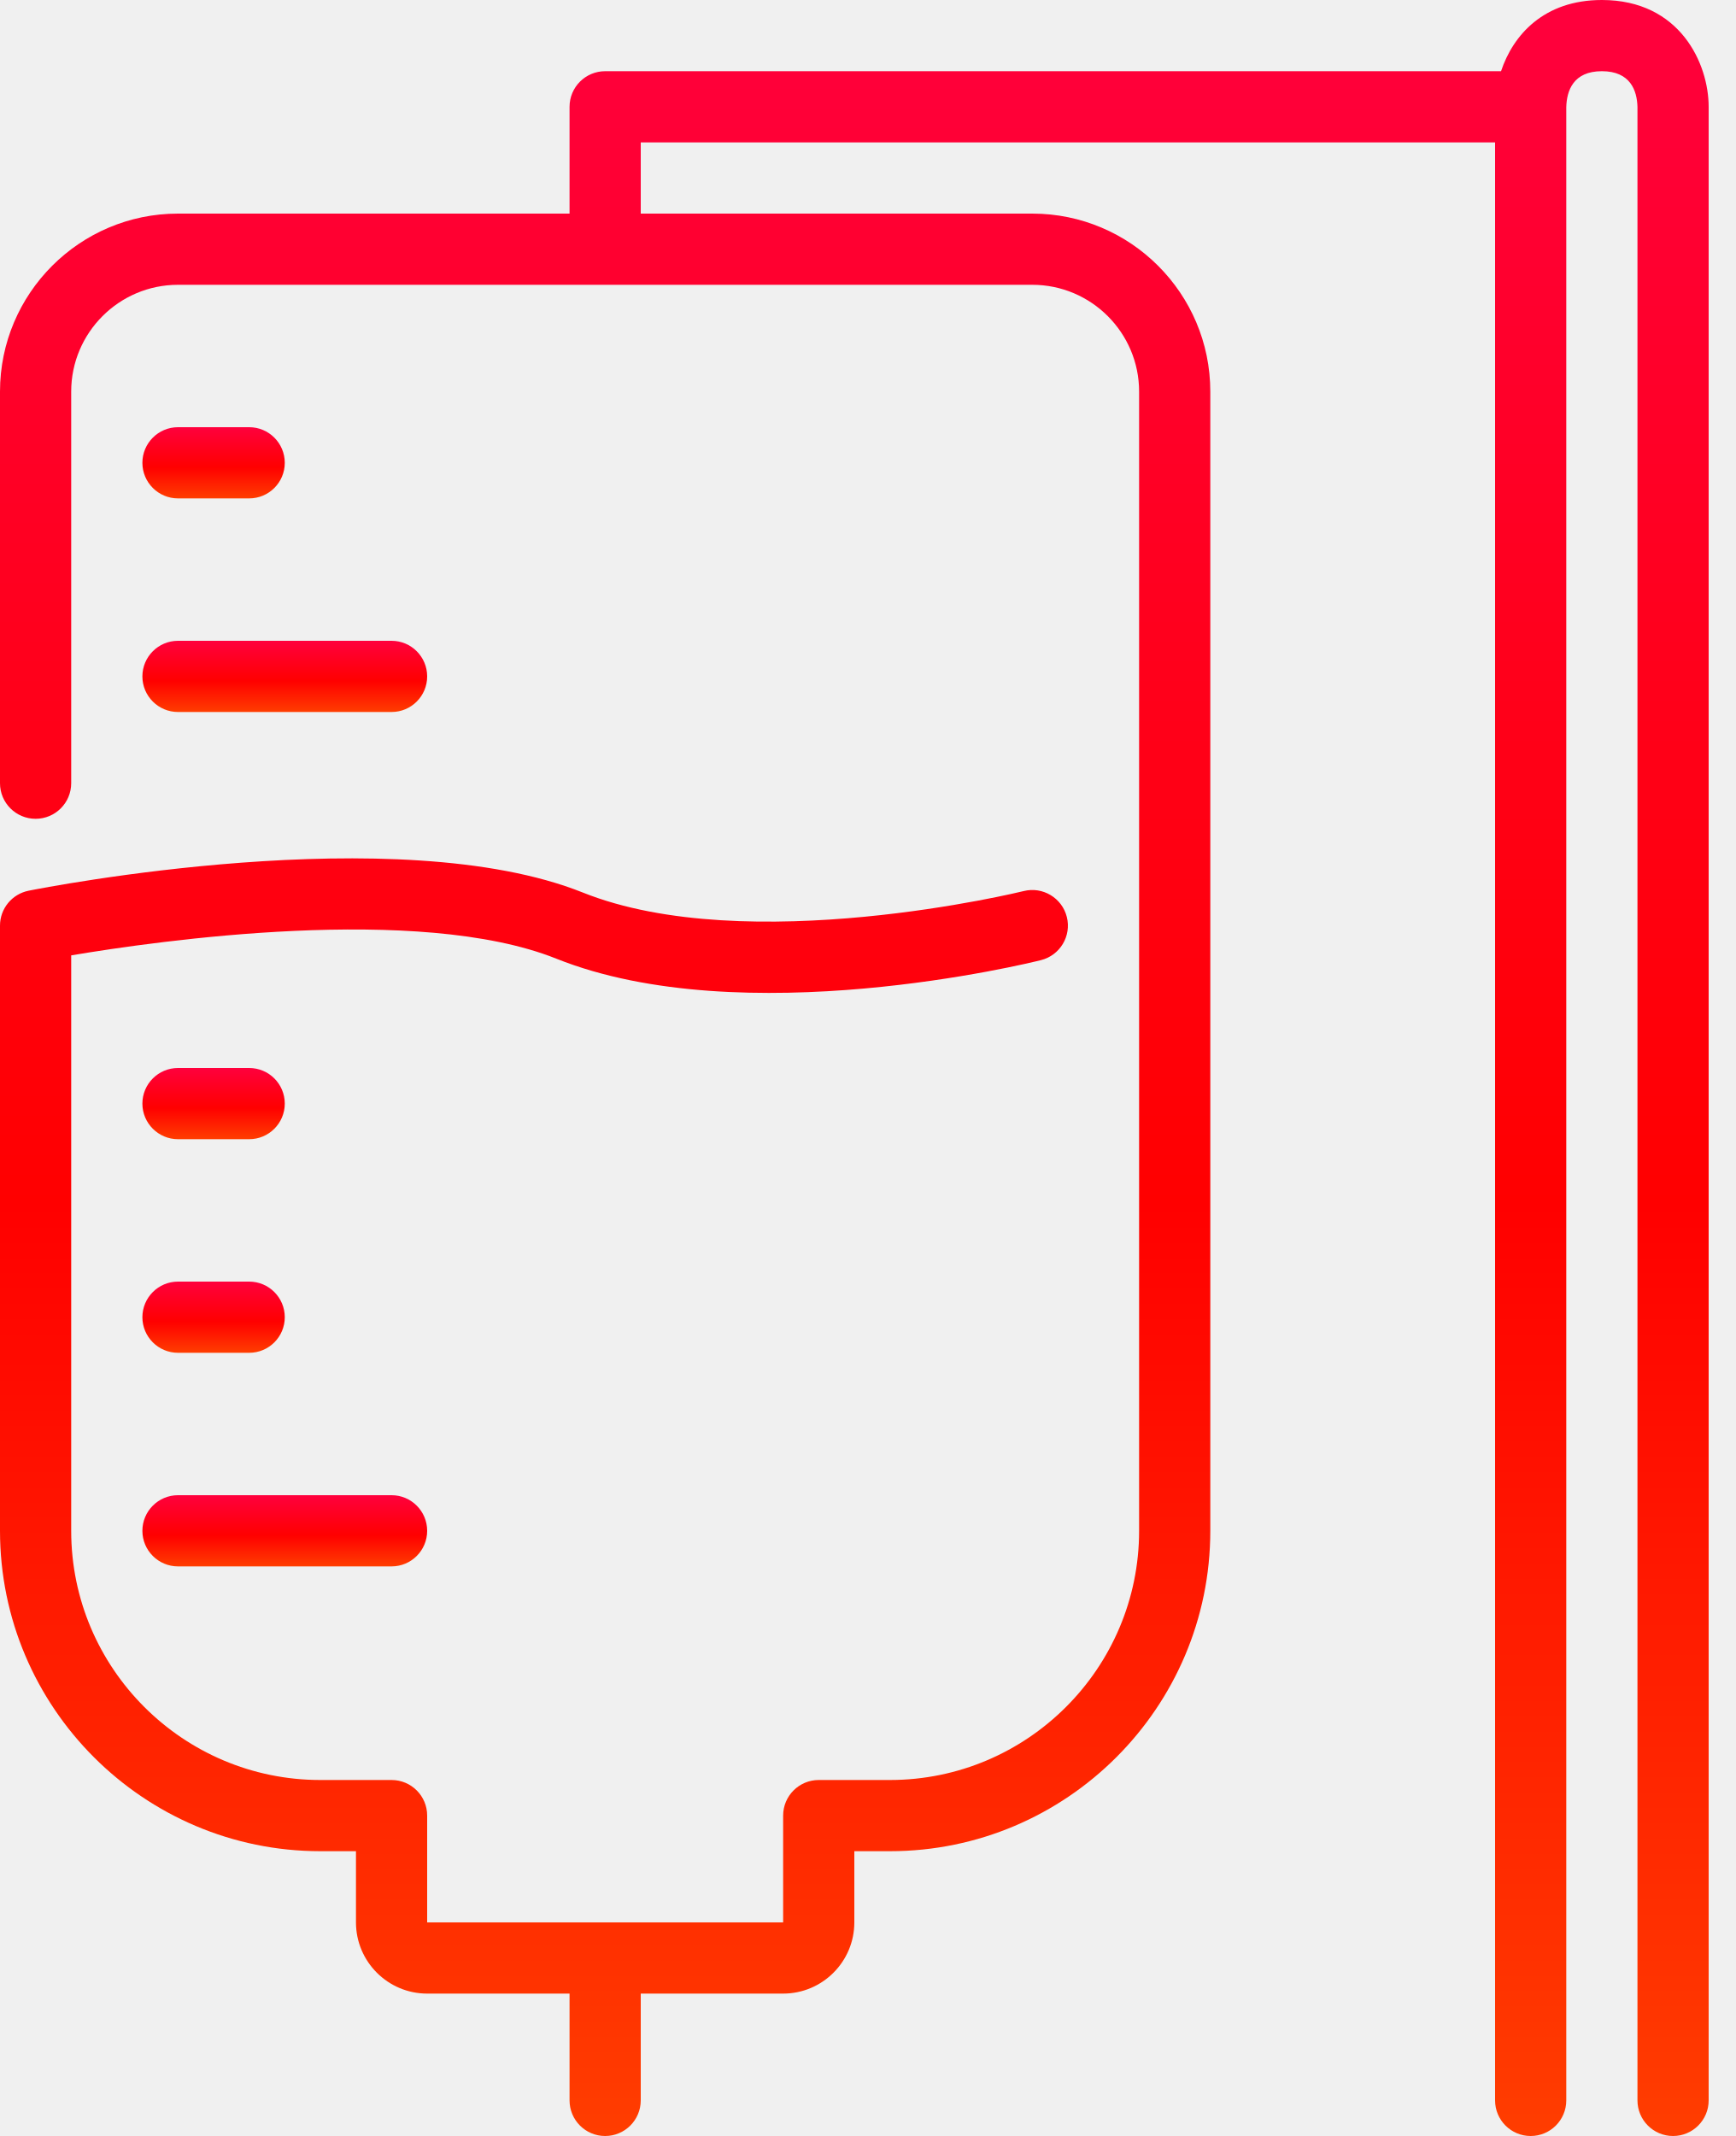
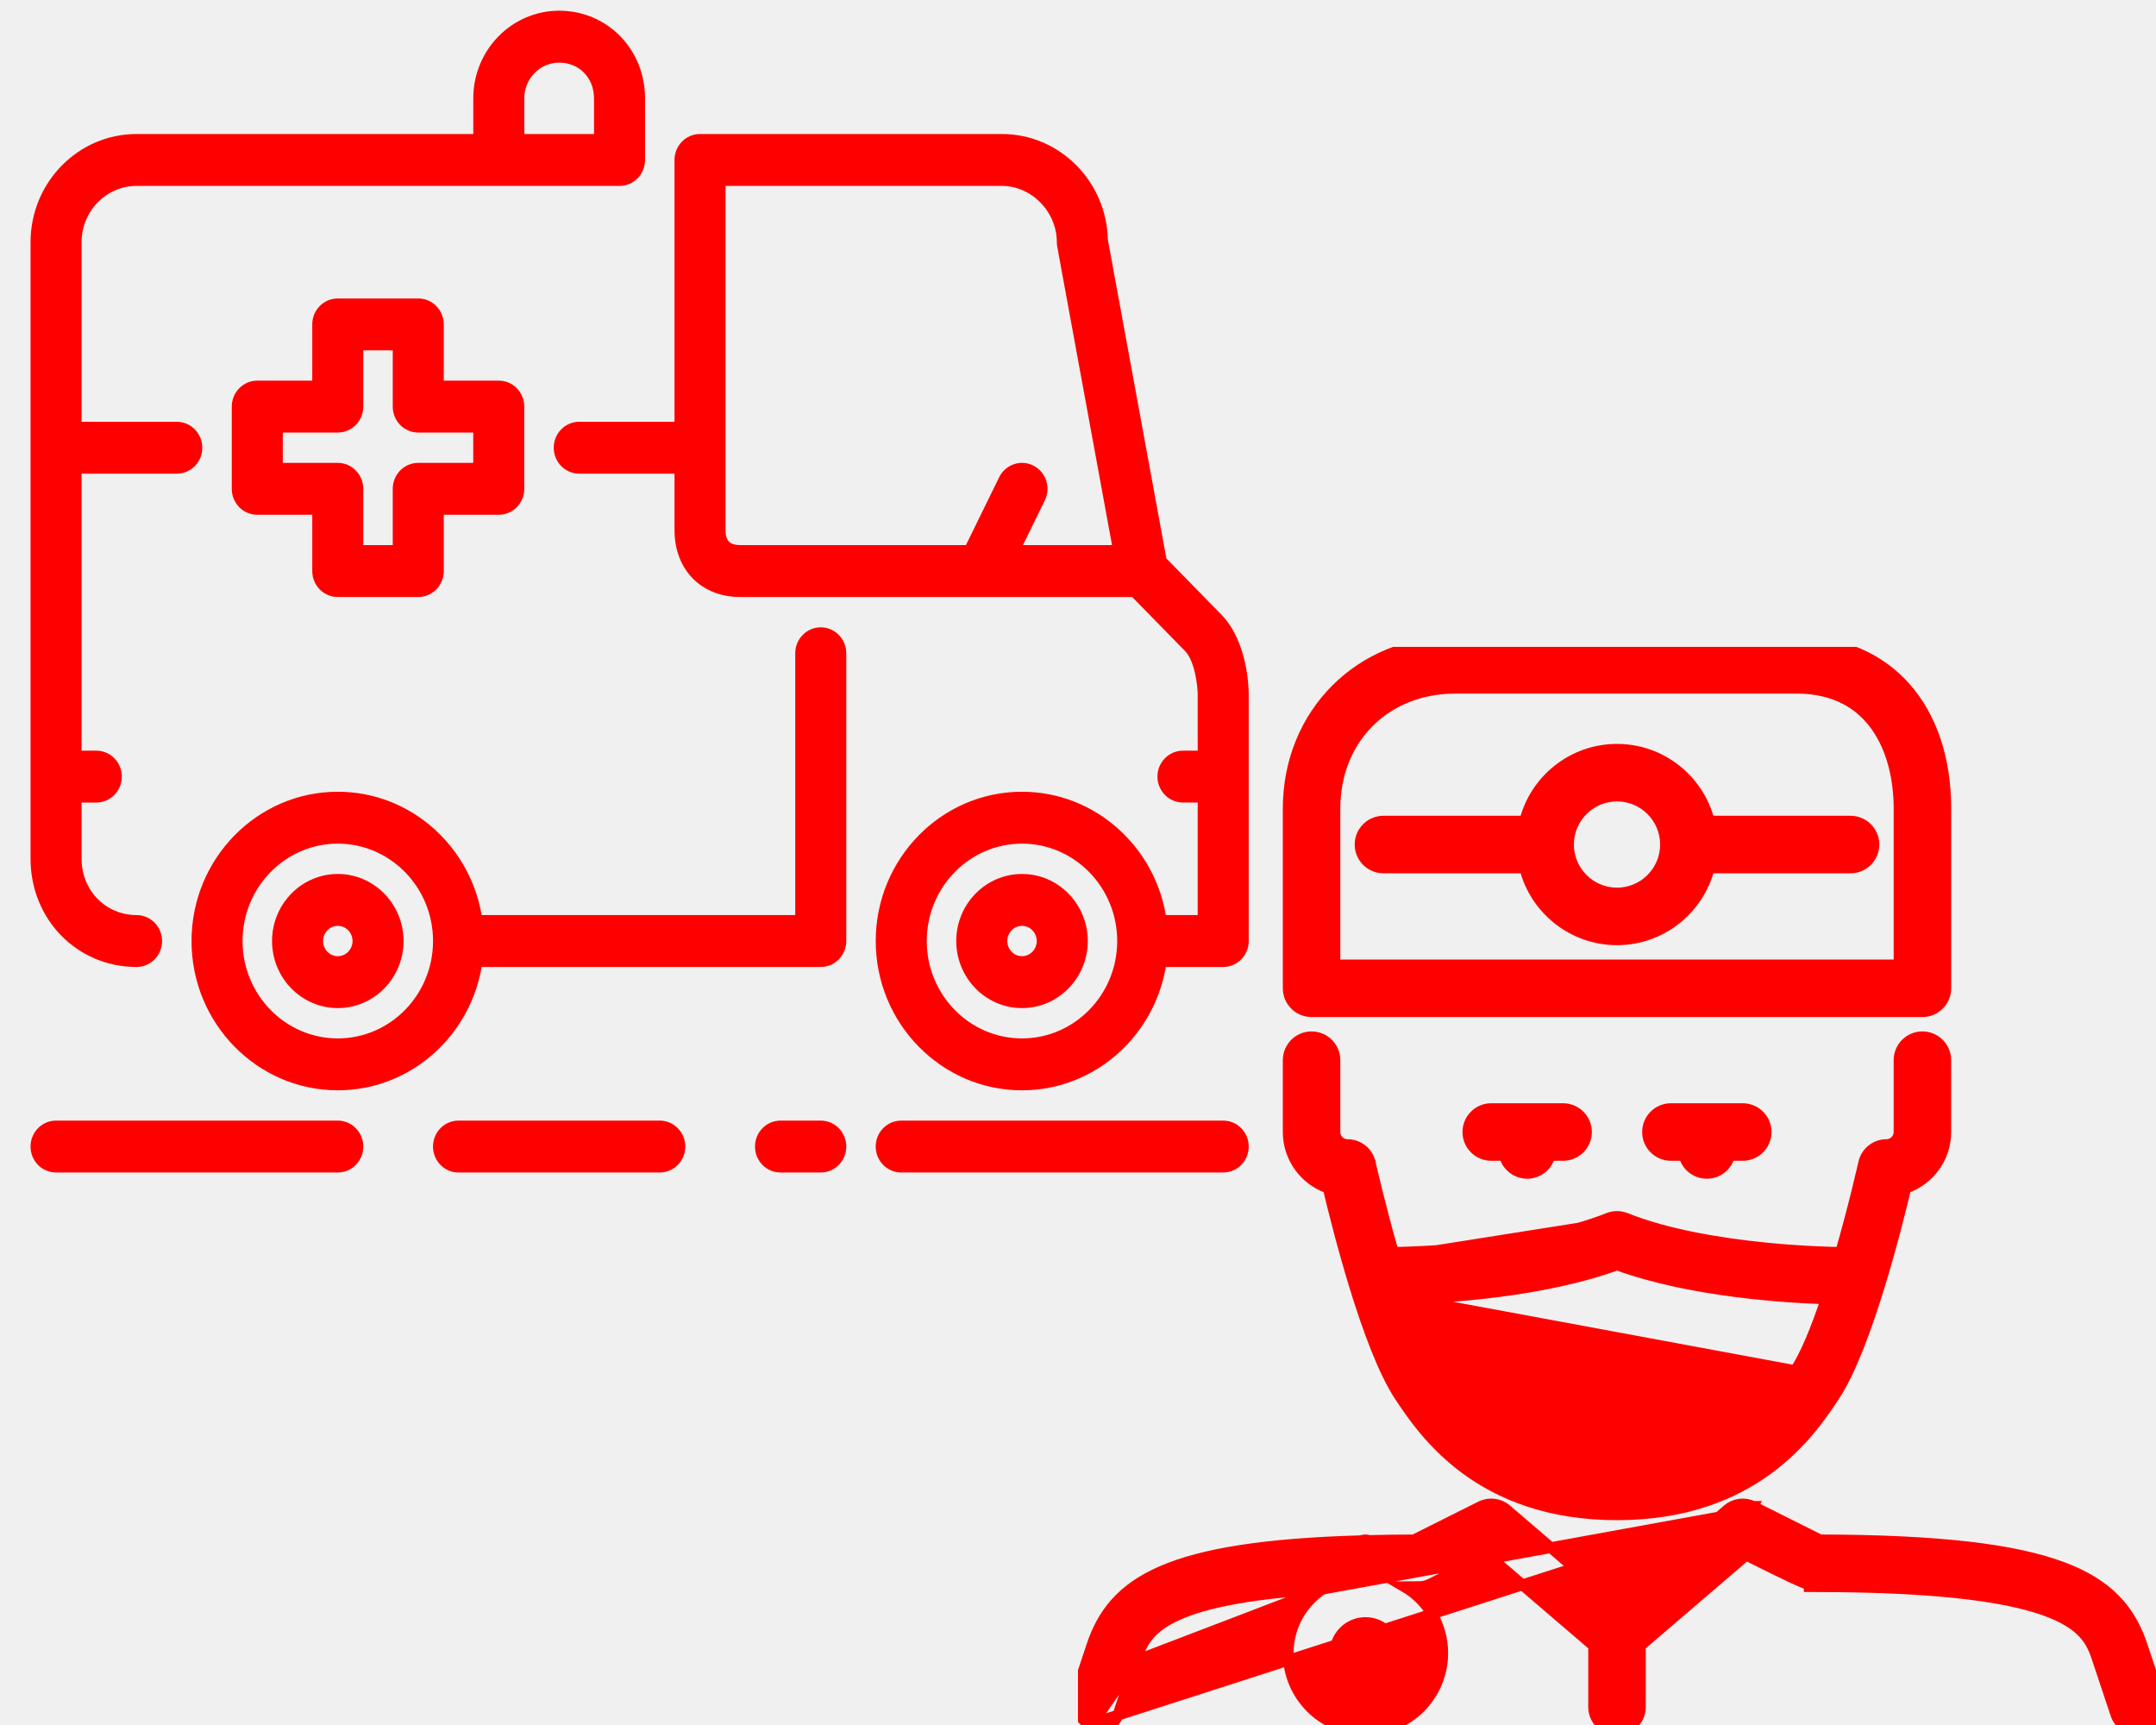
- <svg xmlns="http://www.w3.org/2000/svg" width="39" height="48" viewBox="0 0 39 48" fill="none">
-   <path d="M4 16H8.8C9.242 16 9.6 15.642 9.6 15.2C9.6 14.759 9.242 14.4 8.8 14.4H4C3.559 14.4 3.2 14.759 3.2 15.2C3.2 15.642 3.559 16 4 16Z" fill="url(#paint0_linear)" />
-   <path d="M36 0C34.689 0 34.002 0.795 33.734 1.6H13.6C13.159 1.6 12.8 1.958 12.8 2.4V4.8H4C1.794 4.8 0 6.594 0 8.8V17.6C0 18.042 0.358 18.4 0.8 18.4C1.242 18.4 1.6 18.042 1.6 17.6V8.8C1.6 7.477 2.677 6.4 4 6.4H23.2C24.523 6.4 25.6 7.477 25.6 8.8V34.4C25.6 37.488 23.088 40 20 40H18.4C17.958 40 17.6 40.358 17.6 40.8V43.2H9.6V40.8C9.6 40.358 9.242 40 8.8 40H7.2C4.112 40 1.6 37.488 1.6 34.4V21.469C3.543 21.142 9.404 20.304 12.502 21.543C16.695 23.22 23.122 21.645 23.394 21.576C23.822 21.469 24.083 21.035 23.976 20.607C23.869 20.178 23.433 19.917 23.006 20.024C22.945 20.039 16.806 21.54 13.098 20.057C8.925 18.388 0.98 19.949 0.643 20.016C0.269 20.091 0 20.419 0 20.8V34.4C0 38.37 3.23 41.6 7.2 41.6H8V43.2C8 44.082 8.718 44.8 9.6 44.8H12.8V47.2C12.8 47.642 13.158 48 13.6 48C14.041 48 14.4 47.642 14.4 47.2V44.8H17.6C18.482 44.8 19.2 44.083 19.2 43.2V41.6H20C23.969 41.6 27.2 38.37 27.2 34.4V8.8C27.2 6.594 25.405 4.8 23.2 4.8H14.4V3.2H33.6V47.2C33.6 47.642 33.958 48 34.4 48C34.842 48 35.2 47.642 35.2 47.2V2.41C35.209 2.04 35.356 1.6 36 1.6C36.644 1.6 36.79 2.04 36.8 2.4V47.2C36.8 47.642 37.158 48 37.6 48C38.041 48 38.4 47.642 38.4 47.2V2.4C38.4 1.435 37.761 0 36 0Z" fill="url(#paint1_linear)" />
-   <path d="M4 11.2H5.6C6.042 11.2 6.4 10.842 6.4 10.4C6.4 9.959 6.042 9.6 5.6 9.6H4C3.559 9.6 3.2 9.959 3.2 10.4C3.2 10.842 3.559 11.2 4 11.2Z" fill="url(#paint2_linear)" />
-   <path d="M4 30.4H5.6C6.042 30.4 6.4 30.042 6.4 29.6C6.4 29.159 6.042 28.8 5.6 28.8H4C3.559 28.8 3.2 29.159 3.2 29.6C3.2 30.042 3.559 30.4 4 30.4Z" fill="url(#paint3_linear)" />
-   <path d="M4 35.2H8.8C9.242 35.2 9.6 34.842 9.6 34.4C9.6 33.959 9.242 33.6 8.8 33.6H4C3.559 33.6 3.2 33.959 3.2 34.4C3.2 34.842 3.559 35.2 4 35.2Z" fill="url(#paint4_linear)" />
-   <path d="M4 25.6H5.6C6.042 25.6 6.4 25.241 6.4 24.8C6.4 24.358 6.042 24 5.6 24H4C3.559 24 3.2 24.358 3.2 24.8C3.2 25.241 3.559 25.6 4 25.6Z" fill="url(#paint5_linear)" />
+ <svg xmlns="http://www.w3.org/2000/svg" width="60" height="48" viewBox="0 0 60 48" fill="none">
+   <g clip-path="url(#clip0)">
+     <path d="M36.5 28.15H53.5C53.858 28.15 54.15 27.859 54.15 27.5V22.5C54.15 21.105 53.749 19.942 53.023 19.125C52.295 18.307 51.253 17.85 50 17.85H40.5C37.852 17.85 35.85 19.852 35.85 22.5V27.5C35.85 27.859 36.141 28.15 36.5 28.15ZM37.15 22.5C37.15 20.555 38.555 19.15 40.5 19.15H50C51.058 19.15 51.762 19.579 52.207 20.203C52.657 20.833 52.85 21.674 52.85 22.5V26.85H37.15V22.5Z" fill="#FF0000" stroke="#FF0000" stroke-width="0.3" />
+     <path d="M51.5 22.85H47.568C47.277 21.702 46.237 20.85 45 20.85C43.763 20.85 42.722 21.702 42.432 22.85H38.5C38.141 22.85 37.85 23.141 37.85 23.5C37.85 23.859 38.141 24.15 38.5 24.15H42.432C42.722 25.297 43.763 26.15 45 26.15C46.237 26.15 47.277 25.297 47.568 24.15H51.5C51.859 24.15 52.15 23.859 52.15 23.5C52.15 23.141 51.859 22.85 51.5 22.85ZM45 24.85C44.256 24.85 43.65 24.244 43.65 23.5C43.65 22.756 44.256 22.15 45 22.15C45.744 22.15 46.35 22.756 46.35 23.5C46.35 24.244 45.744 24.85 45 24.85Z" fill="#FF0000" stroke="#FF0000" stroke-width="0.3" />
+     <path d="M44.814 34.035C44.934 33.988 45.066 33.988 45.186 34.035H44.814ZM44.814 34.035C42.435 34.987 38.74 35 38.703 35C38.696 35 38.689 35.002 38.683 35.004C38.677 35.005 38.672 35.007 38.666 35.007L44.814 34.035ZM40.041 38.139L40.041 38.139C40.34 38.589 40.791 39.263 41.56 39.828C42.326 40.391 43.415 40.85 45 40.85C46.584 40.85 47.674 40.391 48.44 39.828C49.208 39.264 49.659 38.589 49.959 38.139L40.041 38.139ZM40.041 38.139C39.752 37.706 39.452 36.963 39.176 36.141M40.041 38.139L39.176 36.141M39.176 36.141C40.245 36.108 42.936 35.952 45 35.196C47.059 35.95 49.748 36.108 50.824 36.141C50.547 36.962 50.248 37.705 49.959 38.139L39.176 36.141ZM38.959 38.861L38.959 38.861L38.961 38.864C39.284 39.347 39.833 40.17 40.781 40.871C41.734 41.574 43.083 42.15 45 42.15C46.916 42.15 48.265 41.574 49.218 40.871C50.167 40.17 50.716 39.347 51.038 38.863L51.04 38.861L51.04 38.861C51.497 38.175 51.937 36.969 52.293 35.814C52.633 34.709 52.901 33.633 53.037 33.06C53.684 32.837 54.149 32.222 54.149 31.5V29.5C54.149 29.141 53.858 28.85 53.499 28.85C53.141 28.85 52.849 29.141 52.849 29.5V31.5C52.849 31.693 52.692 31.85 52.499 31.85C52.195 31.85 51.931 32.062 51.865 32.359L51.865 32.36L51.865 32.36C51.865 32.361 51.864 32.362 51.864 32.364L51.861 32.377L51.851 32.421C51.842 32.459 51.83 32.514 51.813 32.584C51.781 32.723 51.733 32.921 51.674 33.16C51.562 33.613 51.406 34.213 51.223 34.849C50.971 34.846 50.157 34.827 49.139 34.726C47.916 34.604 46.413 34.365 45.241 33.896L45.24 33.896C45.085 33.835 44.914 33.835 44.759 33.896L44.758 33.896C43.589 34.364 42.087 34.604 40.865 34.725C39.839 34.828 39.019 34.846 38.776 34.849C38.593 34.213 38.438 33.613 38.326 33.161C38.266 32.922 38.219 32.724 38.186 32.584C38.17 32.515 38.157 32.46 38.148 32.421L38.138 32.377L38.136 32.364C38.135 32.362 38.135 32.361 38.135 32.361C38.135 32.36 38.135 32.36 38.135 32.36L38.135 32.36L38.134 32.359C38.069 32.062 37.805 31.85 37.5 31.85C37.307 31.85 37.15 31.693 37.15 31.5V29.5C37.15 29.141 36.859 28.85 36.5 28.85C36.141 28.85 35.85 29.141 35.85 29.5L35.85 31.5C35.85 31.5 35.85 31.5 35.85 31.5C35.85 32.222 36.316 32.837 36.962 33.06C37.098 33.633 37.367 34.709 37.706 35.814C38.062 36.969 38.502 38.175 38.959 38.861ZM52.91 32.942C53.538 32.763 53.999 32.184 53.999 31.5V29.5C53.999 29.224 53.775 29 53.499 29C53.224 29 52.999 29.224 52.999 29.5V31.5C52.999 31.775 52.775 32 52.499 32C52.265 32 52.062 32.163 52.012 32.391C52.007 32.415 51.73 33.644 51.334 35.006L52.91 32.942Z" fill="#FF0000" stroke="#FF0000" stroke-width="0.3" />
+     <path d="M48.724 42.052L48.791 41.918L48.79 41.918C48.557 41.802 48.276 41.836 48.077 42.006L48.077 42.006L45 44.643L41.923 42.006C41.725 41.836 41.443 41.801 41.209 41.918L41.209 41.918L39.347 42.85C38.909 42.851 38.495 42.856 38.1 42.866C38.096 42.865 38.091 42.863 38.081 42.861C38.064 42.856 38.035 42.849 38 42.849C37.963 42.849 37.931 42.856 37.907 42.862C37.889 42.866 37.882 42.868 37.876 42.87C37.873 42.871 37.871 42.872 37.868 42.873C35.174 42.95 33.455 43.234 32.334 43.72C31.77 43.964 31.354 44.261 31.042 44.612C30.731 44.962 30.529 45.358 30.384 45.794L30.384 45.794L29.884 47.294L29.884 47.294L30.026 47.341C29.938 47.603 30.08 47.886 30.342 47.974L48.724 42.052ZM48.724 42.052L48.791 41.918L48.791 41.918L48.791 41.918L48.792 41.918L48.795 41.92L48.807 41.926L48.855 41.95L49.029 42.037L49.584 42.315C49.987 42.516 50.435 42.74 50.653 42.849C53.959 42.857 56.033 43.109 57.361 43.597C58.031 43.843 58.517 44.151 58.875 44.522C59.234 44.893 59.459 45.32 59.617 45.794L59.617 45.794L60.117 47.294C60.117 47.294 60.117 47.294 60.117 47.294C60.23 47.635 60.045 48.002 59.705 48.116L59.705 48.116C59.637 48.139 59.567 48.149 59.5 48.149C59.228 48.149 58.974 47.977 58.883 47.705L58.883 47.705L58.383 46.205C58.383 46.205 58.383 46.205 58.383 46.205C58.307 45.977 58.231 45.752 58.053 45.53C57.877 45.309 57.591 45.082 57.082 44.876C56.055 44.462 54.15 44.15 50.5 44.15H50.35V44.1C50.229 44.061 50.071 43.994 49.856 43.893C49.571 43.76 49.17 43.561 48.595 43.274L45.65 45.798V47.499C45.65 47.858 45.359 48.149 45 48.149C44.641 48.149 44.35 47.858 44.35 47.499V45.798L41.405 43.274L39.791 44.082C39.701 44.127 39.601 44.15 39.5 44.15H39.496C39.356 44.15 39.219 44.151 39.085 44.152C39.721 44.523 40.15 45.21 40.15 45.999C40.15 47.185 39.186 48.149 38 48.149C36.814 48.149 35.85 47.185 35.85 45.999C35.85 45.256 36.231 44.605 36.805 44.22M48.724 42.052L36.805 44.22M31.617 46.205L31.117 47.705L31.117 47.705C31.004 48.045 30.637 48.231 30.295 48.116L31.617 46.205ZM31.617 46.205C31.686 45.999 31.754 45.797 31.897 45.597C32.038 45.399 32.257 45.194 32.638 45.003C33.337 44.652 34.567 44.351 36.805 44.22M31.617 46.205L36.805 44.22M38.85 45.999C38.85 46.468 38.469 46.849 38 46.849C37.532 46.849 37.15 46.468 37.15 45.999C37.15 45.531 37.532 45.149 38 45.149C38.469 45.149 38.85 45.531 38.85 45.999Z" fill="#FF0000" stroke="#FF0000" stroke-width="0.3" />
+     <path d="M46.5 30.849C46.141 30.849 45.85 31.141 45.85 31.5C45.85 31.858 46.141 32.15 46.5 32.15H46.867C46.935 32.436 47.193 32.649 47.5 32.649C47.807 32.649 48.065 32.436 48.133 32.15H48.5C48.859 32.15 49.15 31.858 49.15 31.5C49.15 31.141 48.859 30.849 48.5 30.849H46.5Z" fill="#FF0000" stroke="#FF0000" stroke-width="0.3" />
+     <path d="M41.5 30.849C41.141 30.849 40.85 31.141 40.85 31.5C40.85 31.858 41.141 32.15 41.5 32.15H41.867C41.935 32.436 42.193 32.649 42.5 32.649C42.807 32.649 43.065 32.436 43.133 32.15H43.5C43.859 32.15 44.15 31.858 44.15 31.5C44.15 31.141 43.859 30.849 43.5 30.849H41.5Z" fill="#FF0000" stroke="#FF0000" stroke-width="0.3" />
+   </g>
+   <path d="M9.4 31.332H1.56C1.25 31.332 1 31.589 1 31.904C1 32.22 1.25 32.476 1.56 32.476H9.4C9.71 32.476 9.96 32.22 9.96 31.904C9.96 31.589 9.71 31.332 9.4 31.332Z" fill="url(#paint0_linear)" stroke="#FF0000" stroke-width="0.3" />
+   <path d="M3.8 26.757C4.11 26.757 4.36 26.501 4.36 26.185C4.36 25.869 4.11 25.613 3.8 25.613C2.858 25.613 2.12 24.859 2.12 23.897V22.182H2.68C2.99 22.182 3.24 21.925 3.24 21.61C3.24 21.294 2.99 21.038 2.68 21.038H2.12V13.03H4.92C5.23 13.03 5.48 12.774 5.48 12.459C5.48 12.143 5.23 11.887 4.92 11.887H2.12V6.739C2.12 5.793 2.874 5.023 3.8 5.023H17.241C17.55 5.023 17.801 4.767 17.801 4.451V2.736C17.801 1.453 16.817 0.448 15.561 0.448C14.325 0.448 13.321 1.474 13.321 2.736V3.879H3.8C2.256 3.879 1 5.162 1 6.739V23.897C1 25.501 2.23 26.757 3.8 26.757ZM14.441 2.736C14.441 2.105 14.943 1.592 15.561 1.592C16.2 1.592 16.681 2.083 16.681 2.736V3.879H14.441V2.736Z" fill="url(#paint1_linear)" stroke="#FF0000" stroke-width="0.3" />
+   <path d="M18.36 31.332H12.76C12.45 31.332 12.2 31.589 12.2 31.904C12.2 32.22 12.45 32.476 12.76 32.476H18.36C18.67 32.476 18.921 32.22 18.921 31.904C18.921 31.589 18.67 31.332 18.36 31.332Z" fill="url(#paint2_linear)" stroke="#FF0000" stroke-width="0.3" />
+   <path d="M9.4 16.462H11.64C11.95 16.462 12.2 16.206 12.2 15.89V14.174H13.88C14.19 14.174 14.44 13.918 14.44 13.602V11.314C14.44 10.999 14.19 10.742 13.88 10.742H12.2V9.027C12.2 8.711 11.95 8.455 11.64 8.455H9.4C9.09 8.455 8.84 8.711 8.84 9.027V10.742H7.16C6.85 10.742 6.6 10.999 6.6 11.314V13.602C6.6 13.918 6.85 14.174 7.16 14.174H8.84V15.89C8.84 16.206 9.09 16.462 9.4 16.462ZM7.72 13.03V11.886H9.4C9.709 11.886 9.96 11.63 9.96 11.314V9.598H11.08V11.314C11.08 11.63 11.33 11.886 11.64 11.886H13.32V13.03H11.64C11.33 13.03 11.08 13.286 11.08 13.602V15.318H9.96V13.602C9.96 13.286 9.709 13.03 9.4 13.03H7.72Z" fill="url(#paint3_linear)" stroke="#FF0000" stroke-width="0.3" />
+   <path d="M28.442 24.469C27.515 24.469 26.762 25.239 26.762 26.185C26.762 27.131 27.515 27.901 28.442 27.901C29.368 27.901 30.122 27.131 30.122 26.185C30.122 25.239 29.368 24.469 28.442 24.469ZM28.442 26.757C28.133 26.757 27.882 26.5 27.882 26.185C27.882 25.87 28.133 25.613 28.442 25.613C28.751 25.613 29.002 25.87 29.002 26.185C29.002 26.5 28.751 26.757 28.442 26.757Z" fill="url(#paint4_linear)" stroke="#FF0000" stroke-width="0.3" />
+   <path d="M33.877 17.202L32.32 15.611L30.681 6.683C30.651 5.132 29.407 3.879 27.881 3.879H19.481C19.171 3.879 18.921 4.136 18.921 4.451V11.886H16.121C15.811 11.886 15.56 12.143 15.56 12.458C15.56 12.774 15.811 13.03 16.121 13.03H18.921V14.746C18.921 15.772 19.596 16.462 20.601 16.462H31.57L33.086 18.01C33.405 18.336 33.48 19.086 33.481 19.322V21.038H32.921C32.612 21.038 32.361 21.294 32.361 21.61C32.361 21.925 32.612 22.181 32.921 22.181H33.481V25.613H32.316C32.044 23.676 30.412 22.181 28.441 22.181C26.28 22.181 24.521 23.977 24.521 26.185C24.521 28.393 26.28 30.189 28.441 30.189C30.412 30.189 32.044 28.694 32.316 26.757H34.041C34.351 26.757 34.601 26.501 34.601 26.185V19.322C34.601 19.18 34.581 17.92 33.877 17.202ZM28.227 15.318L28.942 13.858C29.081 13.575 28.968 13.232 28.692 13.09C28.415 12.949 28.079 13.064 27.94 13.347L26.975 15.318H20.601C20.224 15.318 20.041 15.131 20.041 14.746V5.023H27.881C28.792 5.023 29.561 5.809 29.561 6.739C29.561 6.774 29.564 6.81 29.571 6.844L31.127 15.318H28.227ZM28.441 29.045C26.897 29.045 25.641 27.762 25.641 26.185C25.641 24.608 26.897 23.325 28.441 23.325C29.985 23.325 31.241 24.608 31.241 26.185C31.241 27.762 29.985 29.045 28.441 29.045Z" fill="url(#paint5_linear)" stroke="#FF0000" stroke-width="0.3" />
+   <path d="M34.041 31.332H25.081C24.771 31.332 24.52 31.589 24.52 31.904C24.52 32.22 24.771 32.476 25.081 32.476H34.041C34.351 32.476 34.601 32.22 34.601 31.904C34.601 31.589 34.351 31.332 34.041 31.332Z" fill="url(#paint6_linear)" stroke="#FF0000" stroke-width="0.3" />
+   <path d="M22.841 17.606C22.532 17.606 22.281 17.862 22.281 18.178V25.613H13.276C13.003 23.676 11.372 22.181 9.401 22.181C7.239 22.181 5.48 23.977 5.48 26.185C5.48 28.393 7.239 30.189 9.401 30.189C11.372 30.189 13.003 28.694 13.276 26.757H22.841C23.151 26.757 23.401 26.501 23.401 26.185V18.178C23.401 17.862 23.151 17.606 22.841 17.606ZM9.401 29.045C7.857 29.045 6.6 27.762 6.6 26.185C6.6 24.608 7.857 23.325 9.401 23.325C10.945 23.325 12.201 24.608 12.201 26.185C12.201 27.762 10.945 29.045 9.401 29.045Z" fill="url(#paint7_linear)" stroke="#FF0000" stroke-width="0.3" />
+   <path d="M22.841 31.332H21.721C21.411 31.332 21.161 31.589 21.161 31.904C21.161 32.22 21.411 32.476 21.721 32.476H22.841C23.151 32.476 23.401 32.22 23.401 31.904C23.401 31.589 23.151 31.332 22.841 31.332Z" fill="url(#paint8_linear)" stroke="#FF0000" stroke-width="0.3" />
+   <path d="M9.401 24.469C8.475 24.469 7.721 25.239 7.721 26.185C7.721 27.131 8.475 27.901 9.401 27.901C10.327 27.901 11.081 27.131 11.081 26.185C11.081 25.239 10.327 24.469 9.401 24.469ZM9.401 26.757C9.092 26.757 8.841 26.5 8.841 26.185C8.841 25.87 9.092 25.613 9.401 25.613C9.71 25.613 9.961 25.87 9.961 26.185C9.961 26.5 9.71 26.757 9.401 26.757Z" fill="url(#paint9_linear)" stroke="#FF0000" stroke-width="0.3" />
  <defs>
-     <linearGradient id="paint0_linear" x1="6.4" y1="14.4" x2="6.4" y2="16" gradientUnits="userSpaceOnUse">
-       <stop stop-color="#FF003D" />
+     <linearGradient id="paint0_linear" x1="5.48" y1="31.332" x2="5.48" y2="32.476" gradientUnits="userSpaceOnUse">
+       <stop stop-color="#FF0000" />
      <stop offset="0.564" stop-color="#FF0000" />
-       <stop offset="1" stop-color="#FF3D00" />
+       <stop offset="1" stop-color="#FF0000" />
    </linearGradient>
-     <linearGradient id="paint1_linear" x1="19.2" y1="0" x2="19.2" y2="48" gradientUnits="userSpaceOnUse">
-       <stop stop-color="#FF003D" />
+     <linearGradient id="paint1_linear" x1="9.4" y1="0.448" x2="9.4" y2="26.757" gradientUnits="userSpaceOnUse">
+       <stop stop-color="#FF0000" />
      <stop offset="0.564" stop-color="#FF0000" />
-       <stop offset="1" stop-color="#FF3D00" />
+       <stop offset="1" stop-color="#FF0000" />
    </linearGradient>
-     <linearGradient id="paint2_linear" x1="4.8" y1="9.6" x2="4.8" y2="11.2" gradientUnits="userSpaceOnUse">
-       <stop stop-color="#FF003D" />
+     <linearGradient id="paint2_linear" x1="15.56" y1="31.332" x2="15.56" y2="32.476" gradientUnits="userSpaceOnUse">
+       <stop stop-color="#FF0000" />
      <stop offset="0.564" stop-color="#FF0000" />
-       <stop offset="1" stop-color="#FF3D00" />
+       <stop offset="1" stop-color="#FF0000" />
    </linearGradient>
-     <linearGradient id="paint3_linear" x1="4.8" y1="28.8" x2="4.8" y2="30.4" gradientUnits="userSpaceOnUse">
-       <stop stop-color="#FF003D" />
+     <linearGradient id="paint3_linear" x1="10.52" y1="8.455" x2="10.52" y2="16.462" gradientUnits="userSpaceOnUse">
+       <stop stop-color="#FF0000" />
      <stop offset="0.564" stop-color="#FF0000" />
-       <stop offset="1" stop-color="#FF3D00" />
+       <stop offset="1" stop-color="#FF0000" />
    </linearGradient>
-     <linearGradient id="paint4_linear" x1="6.4" y1="33.6" x2="6.4" y2="35.2" gradientUnits="userSpaceOnUse">
-       <stop stop-color="#FF003D" />
+     <linearGradient id="paint4_linear" x1="28.442" y1="24.469" x2="28.442" y2="27.901" gradientUnits="userSpaceOnUse">
+       <stop stop-color="#FF0000" />
      <stop offset="0.564" stop-color="#FF0000" />
-       <stop offset="1" stop-color="#FF3D00" />
+       <stop offset="1" stop-color="#FF0000" />
    </linearGradient>
-     <linearGradient id="paint5_linear" x1="4.8" y1="24" x2="4.8" y2="25.6" gradientUnits="userSpaceOnUse">
-       <stop stop-color="#FF003D" />
+     <linearGradient id="paint5_linear" x1="25.081" y1="3.879" x2="25.081" y2="30.189" gradientUnits="userSpaceOnUse">
+       <stop stop-color="#FF0000" />
      <stop offset="0.564" stop-color="#FF0000" />
-       <stop offset="1" stop-color="#FF3D00" />
+       <stop offset="1" stop-color="#FF0000" />
    </linearGradient>
+     <linearGradient id="paint6_linear" x1="29.561" y1="31.332" x2="29.561" y2="32.476" gradientUnits="userSpaceOnUse">
+       <stop stop-color="#FF0000" />
+       <stop offset="0.564" stop-color="#FF0000" />
+       <stop offset="1" stop-color="#FF0000" />
+     </linearGradient>
+     <linearGradient id="paint7_linear" x1="14.441" y1="17.606" x2="14.441" y2="30.189" gradientUnits="userSpaceOnUse">
+       <stop stop-color="#FF0000" />
+       <stop offset="0.564" stop-color="#FF0000" />
+       <stop offset="1" stop-color="#FF0000" />
+     </linearGradient>
+     <linearGradient id="paint8_linear" x1="22.281" y1="31.332" x2="22.281" y2="32.476" gradientUnits="userSpaceOnUse">
+       <stop stop-color="#FF0000" />
+       <stop offset="0.564" stop-color="#FF0000" />
+       <stop offset="1" stop-color="#FF0000" />
+     </linearGradient>
+     <linearGradient id="paint9_linear" x1="9.401" y1="24.469" x2="9.401" y2="27.901" gradientUnits="userSpaceOnUse">
+       <stop stop-color="#FF0000" />
+       <stop offset="0.564" stop-color="#FF0000" />
+       <stop offset="1" stop-color="#FF0000" />
+     </linearGradient>
+     <clipPath id="clip0">
+       <rect x="30" y="18" width="30" height="30" fill="white" />
+     </clipPath>
  </defs>
</svg>
